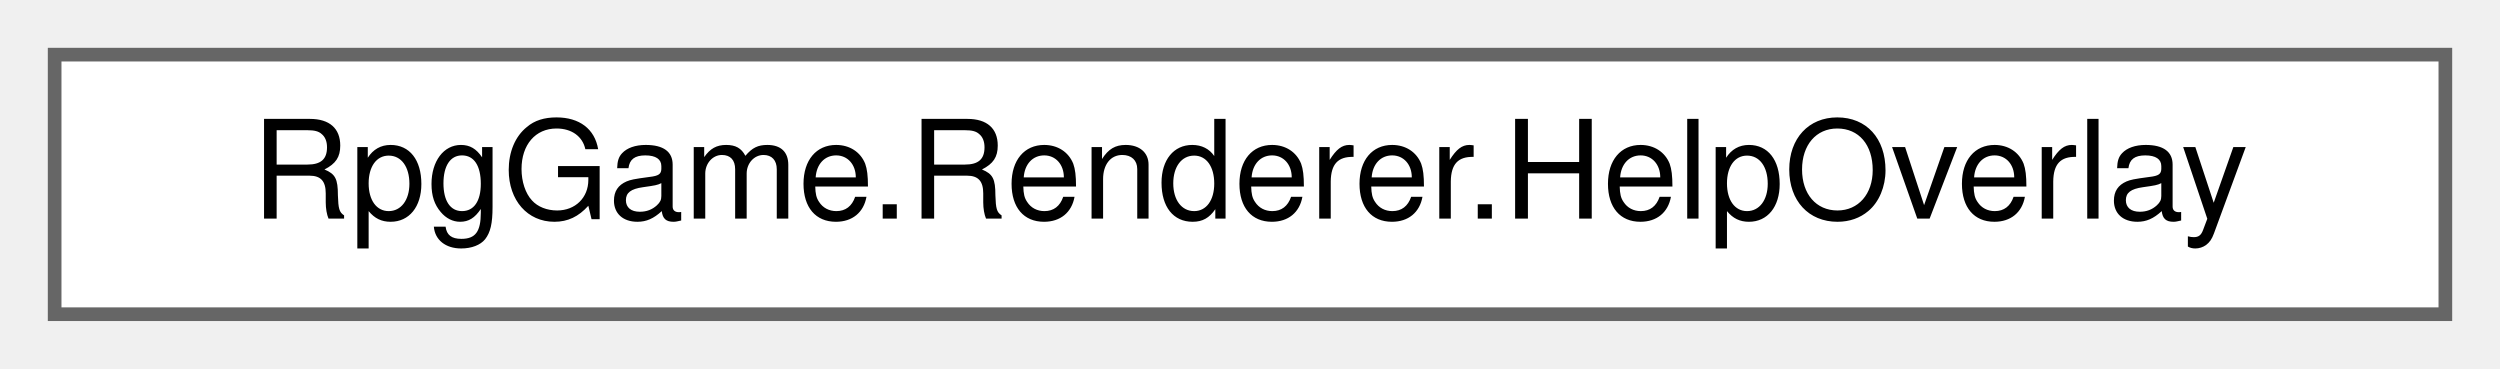
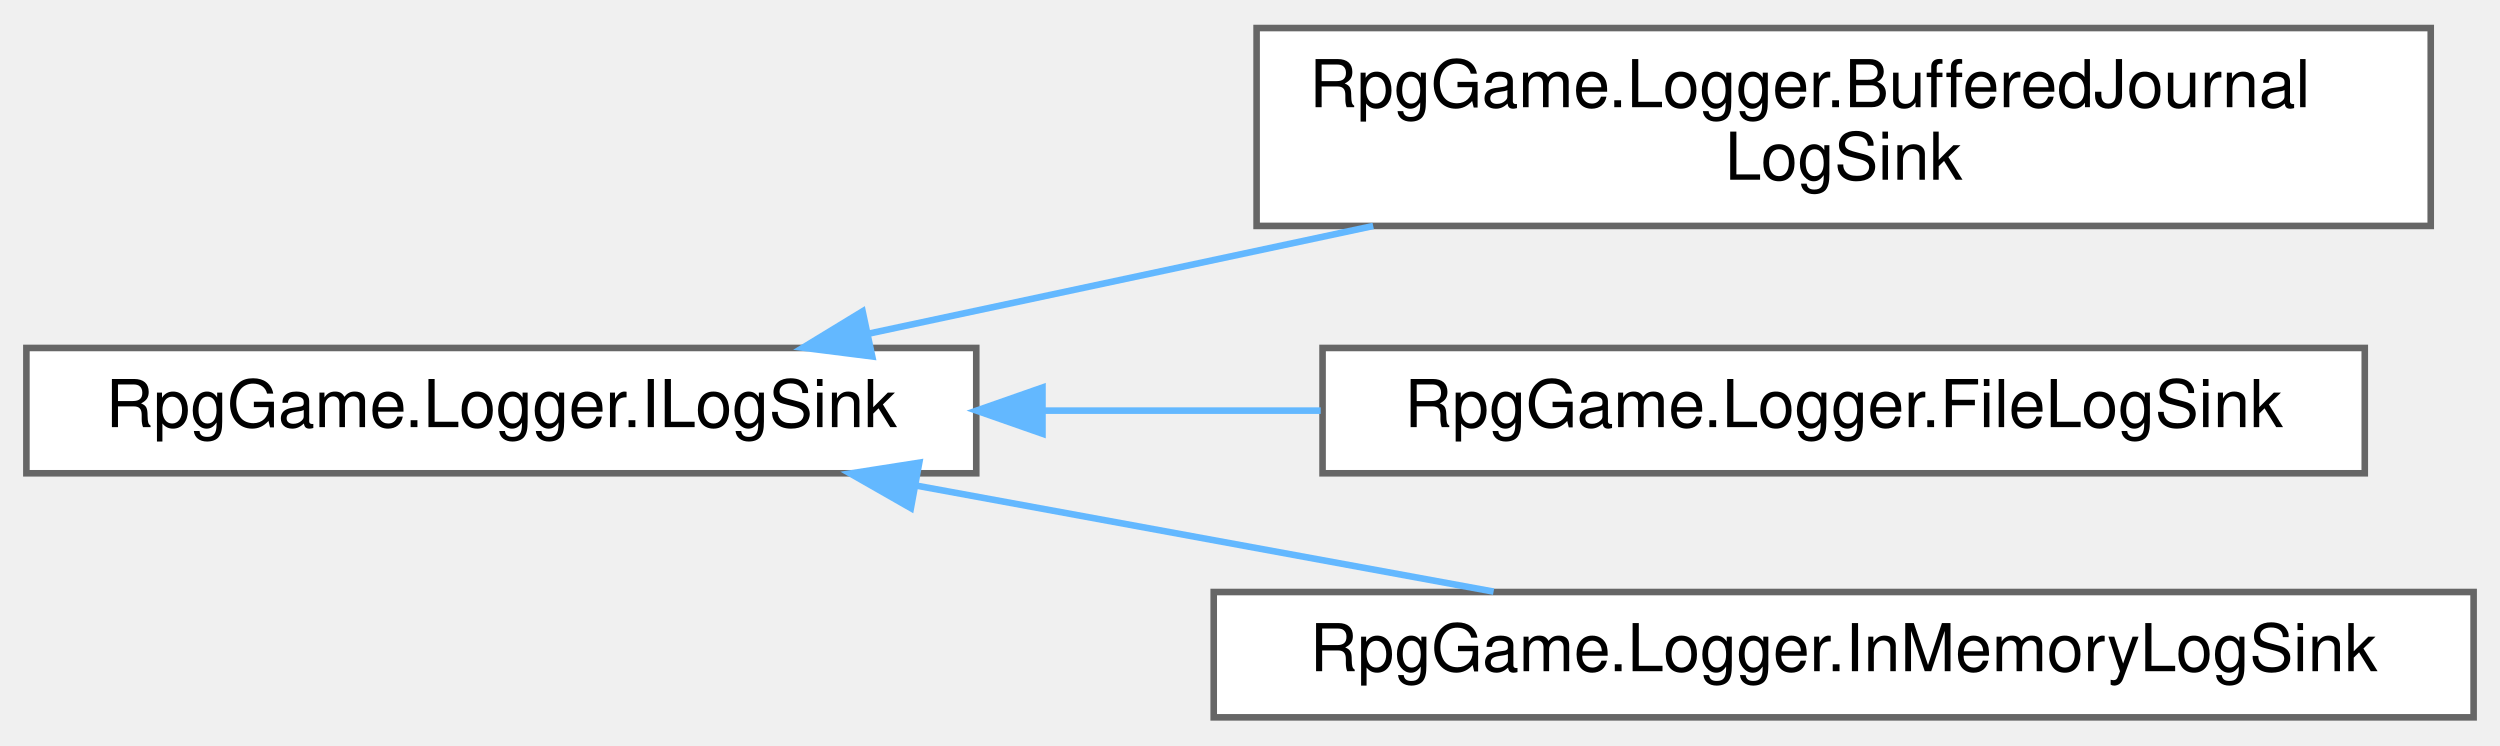
- <svg xmlns="http://www.w3.org/2000/svg" xmlns:xlink="http://www.w3.org/1999/xlink" width="183pt" height="27pt" viewBox="0.00 0.00 183.00 27.00">
-   <g id="graph0" class="graph" transform="scale(1 1) rotate(0) translate(4 23)">
+ <svg xmlns="http://www.w3.org/2000/svg" xmlns:xlink="http://www.w3.org/1999/xlink" width="379pt" height="113pt" viewBox="0.00 0.00 379.00 112.50">
+   <g id="graph0" class="graph" transform="scale(1 1) rotate(0) translate(4 108.5)">
    <g id="Node000000" class="node">
      <g id="a_Node000000">
-         <a xlink:href="classRpgGame_1_1Renderer_1_1HelpOverlay.html" target="_top" xlink:title="Responsible for storing and rendering a list of controls/help information as an overlay/popup in the ...">
-           <polygon fill="white" stroke="#666666" points="175,-19 0,-19 0,0 175,0 175,-19" />
-           <text text-anchor="middle" x="87.5" y="-7" font-family="Helvetica,sans-Serif" font-size="10.00">RpgGame.Renderer.HelpOverlay</text>
+         <a xlink:href="interfaceRpgGame_1_1Logger_1_1ILogSink.html" target="_top" xlink:title="Contract for log storage backends used by the game.">
+           <polygon fill="white" stroke="#666666" points="144,-56 0,-56 0,-37 144,-37 144,-56" />
+           <text text-anchor="middle" x="72" y="-44" font-family="Helvetica,sans-Serif" font-size="10.00">RpgGame.Logger.ILogSink</text>
+         </a>
+       </g>
+     </g>
+     <g id="Node000001" class="node">
+       <g id="a_Node000001">
+         <a xlink:href="classRpgGame_1_1Logger_1_1BufferedJournalLogSink.html" target="_top" xlink:title="Keeps all entries in memory and periodically flushes pending items to file.">
+           <polygon fill="white" stroke="#666666" points="364.5,-104.5 186.5,-104.5 186.5,-74.5 364.5,-74.5 364.5,-104.5" />
+           <text text-anchor="start" x="194.5" y="-92.5" font-family="Helvetica,sans-Serif" font-size="10.00">RpgGame.Logger.BufferedJournal</text>
+           <text text-anchor="middle" x="275.5" y="-81.5" font-family="Helvetica,sans-Serif" font-size="10.00">LogSink</text>
+         </a>
+       </g>
+     </g>
+     <g id="edge52_Node000000_Node000001" class="edge">
+       <g id="a_edge52_Node000000_Node000001">
+         <a xlink:title=" ">
+           <path fill="none" stroke="#63b8ff" d="M127.55,-58.14C151.14,-63.18 179.05,-69.13 204.18,-74.49" />
+           <polygon fill="#63b8ff" stroke="#63b8ff" points="128.23,-54.71 117.72,-56.04 126.77,-61.55 128.23,-54.71" />
+         </a>
+       </g>
+     </g>
+     <g id="Node000002" class="node">
+       <g id="a_Node000002">
+         <a xlink:href="classRpgGame_1_1Logger_1_1FileLogSink.html" target="_top" xlink:title="Persists log entries to a dedicated text file for the current game session.">
+           <polygon fill="white" stroke="#666666" points="354.5,-56 196.5,-56 196.5,-37 354.5,-37 354.5,-56" />
+           <text text-anchor="middle" x="275.5" y="-44" font-family="Helvetica,sans-Serif" font-size="10.00">RpgGame.Logger.FileLogSink</text>
+         </a>
+       </g>
+     </g>
+     <g id="edge53_Node000000_Node000002" class="edge">
+       <g id="a_edge53_Node000000_Node000002">
+         <a xlink:title=" ">
+           <path fill="none" stroke="#63b8ff" d="M154.06,-46.5C167.96,-46.5 182.39,-46.5 196.22,-46.5" />
+           <polygon fill="#63b8ff" stroke="#63b8ff" points="154.04,-43 144.04,-46.5 154.04,-50 154.04,-43" />
+         </a>
+       </g>
+     </g>
+     <g id="Node000003" class="node">
+       <g id="a_Node000003">
+         <a xlink:href="classRpgGame_1_1Logger_1_1InMemoryLogSink.html" target="_top" xlink:title="Stores all log entries in memory for UI views (recent and full journal).">
+           <polygon fill="white" stroke="#666666" points="371,-19 180,-19 180,0 371,0 371,-19" />
+           <text text-anchor="middle" x="275.5" y="-7" font-family="Helvetica,sans-Serif" font-size="10.00">RpgGame.Logger.InMemoryLogSink</text>
+         </a>
+       </g>
+     </g>
+     <g id="edge54_Node000000_Node000003" class="edge">
+       <g id="a_edge54_Node000000_Node000003">
+         <a xlink:title=" ">
+           <path fill="none" stroke="#63b8ff" d="M134.98,-35.12C162.99,-29.98 195.72,-23.97 222.43,-19.06" />
+           <polygon fill="#63b8ff" stroke="#63b8ff" points="134.09,-31.72 124.89,-36.97 135.36,-38.61 134.09,-31.72" />
        </a>
      </g>
    </g>
  </g>
</svg>
